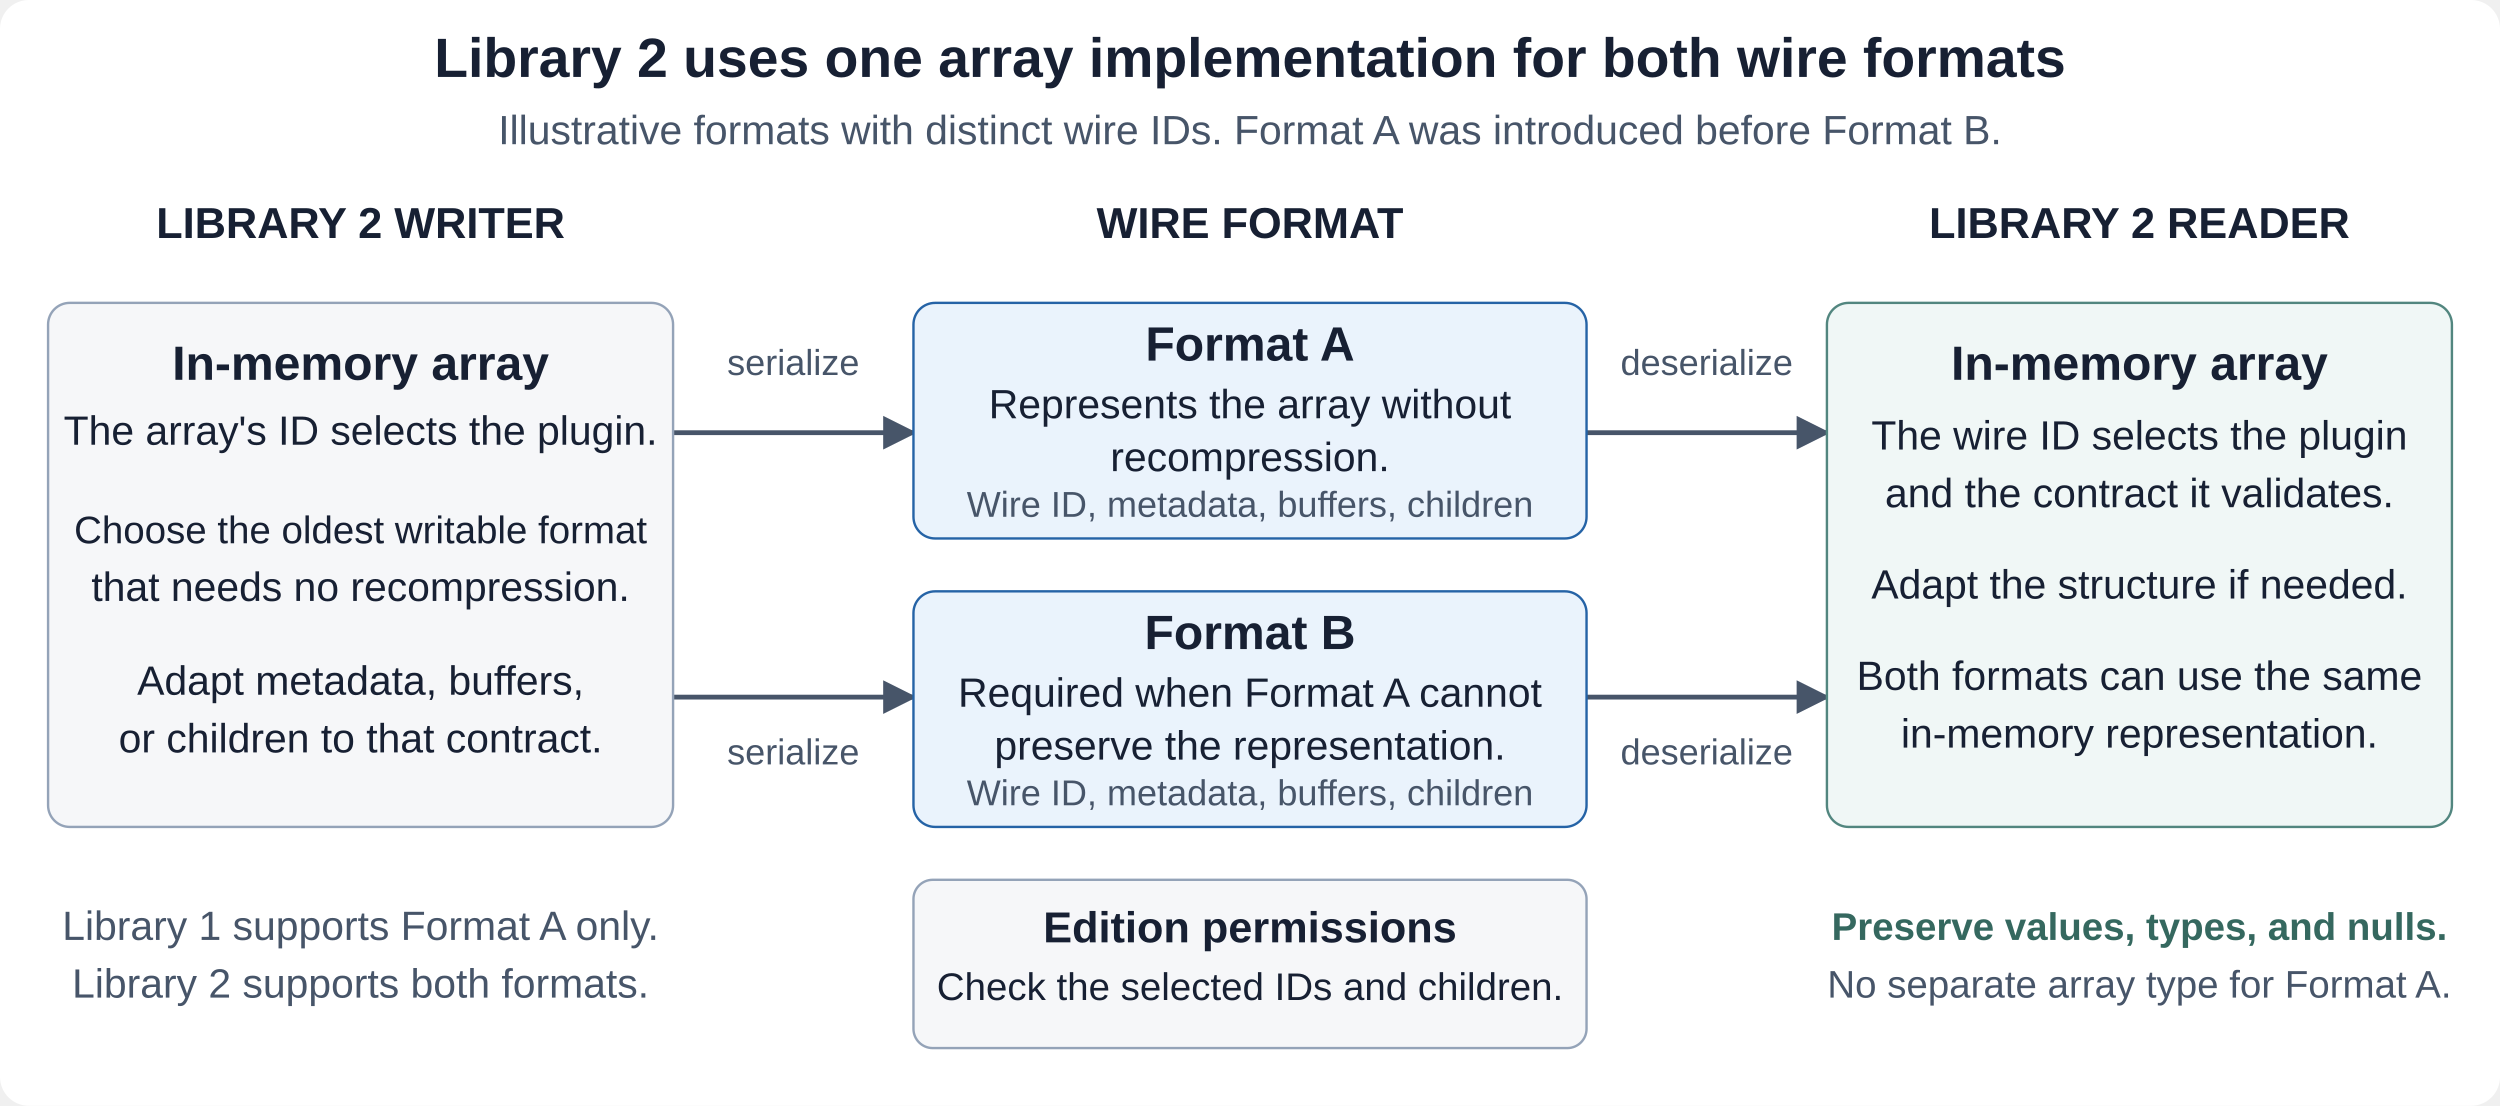
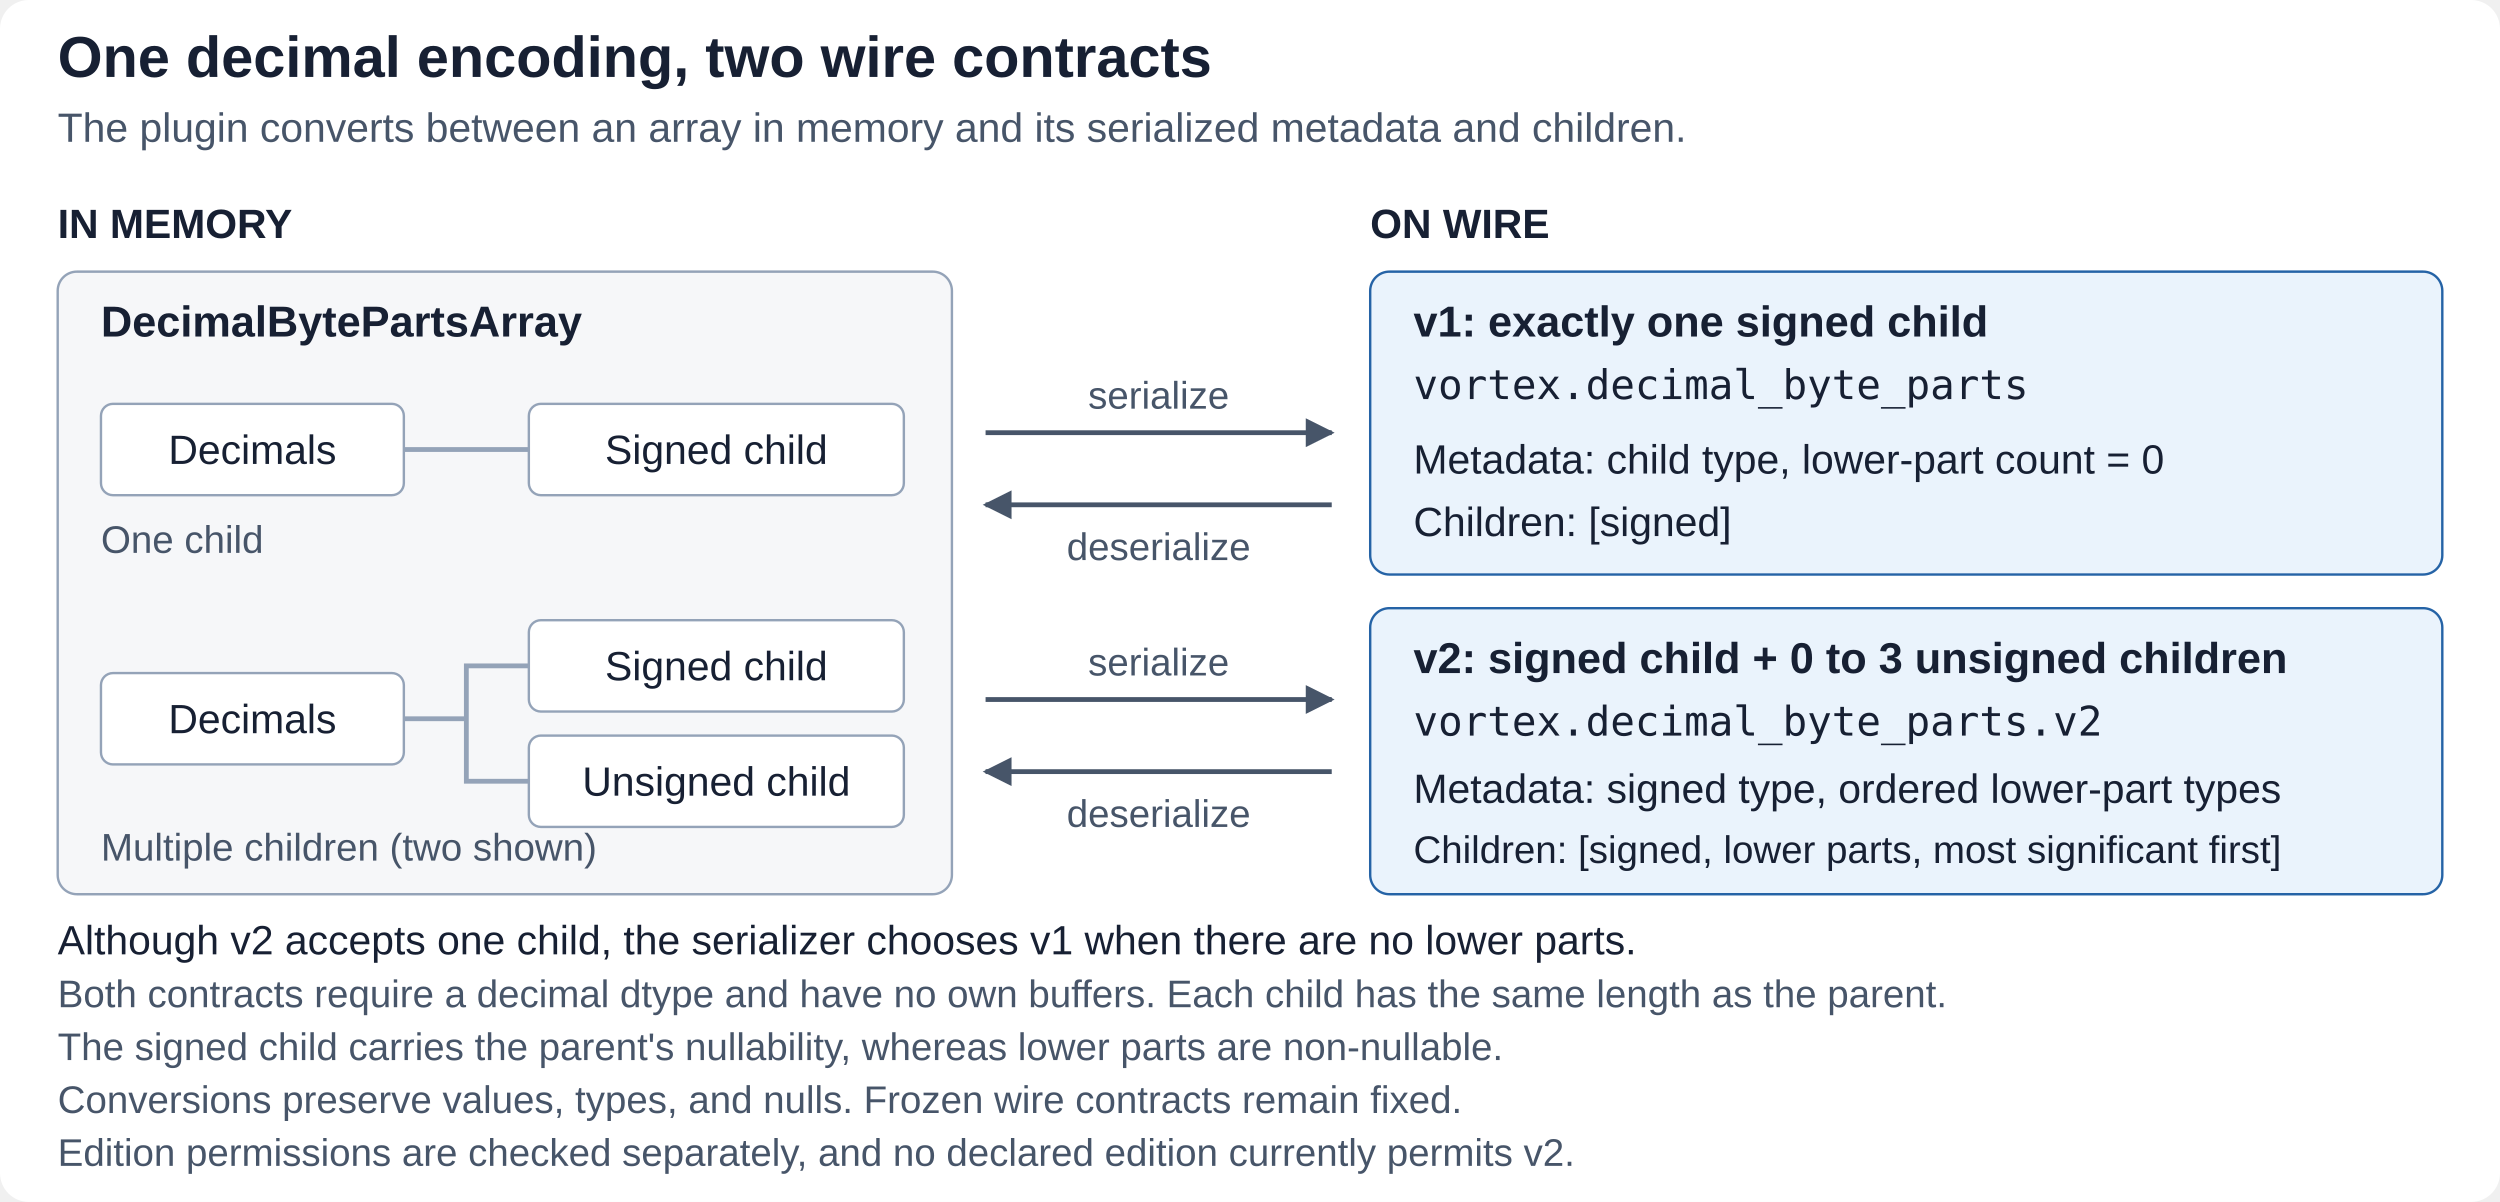
- <svg xmlns="http://www.w3.org/2000/svg" width="1040" height="460" viewBox="0 0 1040 460" role="img" aria-labelledby="title description">
+ <svg xmlns="http://www.w3.org/2000/svg" width="1040" height="500" viewBox="0 0 1040 500" role="img" aria-labelledby="title description">
  <defs>
-     <marker id="arrow" viewBox="0 0 10 10" refX="9" refY="5" markerWidth="7" markerHeight="7" orient="auto-start-reverse">
+     <marker id="arrow" viewBox="0 0 10 10" refX="9" refY="5" markerWidth="6" markerHeight="6" orient="auto-start-reverse">
      <path d="M 0 0 L 10 5 L 0 10 Z" fill="#475569" />
    </marker>
  </defs>
-   <rect width="1040" height="460" rx="12" fill="#ffffff" />
-   <g font-family="Arial, Helvetica, sans-serif" fill="#172033" text-anchor="middle">
-     <text x="520" y="32" font-size="23" font-weight="bold">Library 2 uses one array implementation for both wire formats</text>
-     <text x="520" y="60" font-size="17" fill="#475569">Illustrative formats with distinct wire IDs. Format A was introduced before Format B.</text>
-     <text x="150" y="99" font-size="18" font-weight="bold">LIBRARY 2 WRITER</text>
-     <text x="520" y="99" font-size="18" font-weight="bold">WIRE FORMAT</text>
-     <text x="890" y="99" font-size="18" font-weight="bold">LIBRARY 2 READER</text>
-     <g fill="none" stroke="#475569" stroke-width="2" marker-end="url(#arrow)">
-       <path d="M 280 180 H 380" />
-       <path d="M 280 290 H 380" />
-       <path d="M 660 180 H 760" />
-       <path d="M 660 290 H 760" />
-     </g>
-     <text x="330" y="156" font-size="15" fill="#475569">serialize</text>
-     <text x="330" y="318" font-size="15" fill="#475569">serialize</text>
-     <text x="710" y="156" font-size="15" fill="#475569">deserialize</text>
-     <text x="710" y="318" font-size="15" fill="#475569">deserialize</text>
-     <rect x="20" y="126" width="260" height="218" rx="9" fill="#f6f7f9" stroke="#94a3b8" />
-     <text x="150" y="158" font-size="20" font-weight="bold">In-memory array</text>
-     <text x="150" y="185" font-size="17">The array's ID selects the plugin.</text>
-     <text x="150" y="226" font-size="16">Choose the oldest writable format</text>
-     <text x="150" y="250" font-size="17">that needs no recompression.</text>
-     <text x="150" y="289" font-size="17">Adapt metadata, buffers,</text>
-     <text x="150" y="313" font-size="17">or children to that contract.</text>
-     <rect x="380" y="126" width="280" height="98" rx="9" fill="#eaf3fc" stroke="#2563a6" />
-     <text x="520" y="150" font-size="20" font-weight="bold">Format A</text>
-     <text x="520" y="174" font-size="17">Represents the array without</text>
-     <text x="520" y="196" font-size="17">recompression.</text>
-     <text x="520" y="215" font-size="15" fill="#475569">Wire ID, metadata, buffers, children</text>
-     <rect x="380" y="246" width="280" height="98" rx="9" fill="#eaf3fc" stroke="#2563a6" />
-     <text x="520" y="270" font-size="20" font-weight="bold">Format B</text>
-     <text x="520" y="294" font-size="17">Required when Format A cannot</text>
-     <text x="520" y="316" font-size="17">preserve the representation.</text>
-     <text x="520" y="335" font-size="15" fill="#475569">Wire ID, metadata, buffers, children</text>
-     <rect x="760" y="126" width="260" height="218" rx="9" fill="#f0f7f6" stroke="#52867f" />
-     <text x="890" y="158" font-size="20" font-weight="bold">In-memory array</text>
-     <text x="890" y="187" font-size="17">The wire ID selects the plugin</text>
-     <text x="890" y="211" font-size="17">and the contract it validates.</text>
-     <text x="890" y="249" font-size="17">Adapt the structure if needed.</text>
-     <text x="890" y="287" font-size="17">Both formats can use the same</text>
-     <text x="890" y="311" font-size="17">in-memory representation.</text>
-     <rect x="380" y="366" width="280" height="70" rx="8" fill="#f6f7f9" stroke="#94a3b8" />
-     <text x="520" y="392" font-size="18" font-weight="bold">Edition permissions</text>
-     <text x="520" y="416" font-size="16">Check the selected IDs and children.</text>
-     <text x="150" y="391" font-size="17" fill="#475569">Library 1 supports Format A only.</text>
-     <text x="150" y="415" font-size="17" fill="#475569">Library 2 supports both formats.</text>
-     <text x="890" y="391" font-size="16" font-weight="bold" fill="#35685f">Preserve values, types, and nulls.</text>
-     <text x="890" y="415" font-size="16" fill="#475569">No separate array type for Format A.</text>
+   <rect width="1040" height="500" rx="12" fill="#ffffff" />
+   <g font-family="Arial, Helvetica, sans-serif" fill="#172033">
+     <text x="24" y="32" font-size="24" font-weight="bold">One decimal encoding, two wire contracts</text>
+     <text x="24" y="59" font-size="17" fill="#475569">The plugin converts between an array in memory and its serialized metadata and children.</text>
+     <text x="24" y="99" font-size="17" font-weight="bold">IN MEMORY</text>
+     <text x="570" y="99" font-size="17" font-weight="bold">ON WIRE</text>
+     <rect x="24" y="113" width="372" height="259" rx="8" fill="#f6f7f9" stroke="#94a3b8" />
+     <text x="42" y="140" font-size="18" font-weight="bold">DecimalBytePartsArray</text>
+     <path d="M 168 187 H 220" fill="none" stroke="#94a3b8" stroke-width="2" />
+     <path d="M 168 299 H 194 V 277 H 220 M 194 299 V 325 H 220" fill="none" stroke="#94a3b8" stroke-width="2" />
+     <rect x="42" y="168" width="126" height="38" rx="5" fill="#ffffff" stroke="#94a3b8" />
+     <rect x="220" y="168" width="156" height="38" rx="5" fill="#ffffff" stroke="#94a3b8" />
+     <rect x="42" y="280" width="126" height="38" rx="5" fill="#ffffff" stroke="#94a3b8" />
+     <rect x="220" y="258" width="156" height="38" rx="5" fill="#ffffff" stroke="#94a3b8" />
+     <rect x="220" y="306" width="156" height="38" rx="5" fill="#ffffff" stroke="#94a3b8" />
+     <text x="105" y="193" font-size="17" text-anchor="middle">Decimals</text>
+     <text x="298" y="193" font-size="17" text-anchor="middle">Signed child</text>
+     <text x="105" y="305" font-size="17" text-anchor="middle">Decimals</text>
+     <text x="298" y="283" font-size="17" text-anchor="middle">Signed child</text>
+     <text x="298" y="331" font-size="17" text-anchor="middle">Unsigned child</text>
+     <text x="42" y="230" font-size="16" fill="#475569">One child</text>
+     <text x="42" y="358" font-size="16" fill="#475569">Multiple children (two shown)</text>
+     <path d="M 410 180 H 554" fill="none" stroke="#475569" stroke-width="2" marker-end="url(#arrow)" />
+     <path d="M 554 210 H 410" fill="none" stroke="#475569" stroke-width="2" marker-end="url(#arrow)" />
+     <path d="M 410 291 H 554" fill="none" stroke="#475569" stroke-width="2" marker-end="url(#arrow)" />
+     <path d="M 554 321 H 410" fill="none" stroke="#475569" stroke-width="2" marker-end="url(#arrow)" />
+     <text x="482" y="170" font-size="16" fill="#475569" text-anchor="middle">serialize</text>
+     <text x="482" y="233" font-size="16" fill="#475569" text-anchor="middle">deserialize</text>
+     <text x="482" y="281" font-size="16" fill="#475569" text-anchor="middle">serialize</text>
+     <text x="482" y="344" font-size="16" fill="#475569" text-anchor="middle">deserialize</text>
+     <rect x="570" y="113" width="446" height="126" rx="8" fill="#eaf3fc" stroke="#2563a6" />
+     <text x="588" y="140" font-size="18" font-weight="bold">v1: exactly one signed child</text>
+     <text x="588" y="166" font-size="17" font-family="monospace">vortex.decimal_byte_parts</text>
+     <text x="588" y="197" font-size="17">Metadata: child type, lower-part count = 0</text>
+     <text x="588" y="223" font-size="17">Children: [signed]</text>
+     <rect x="570" y="253" width="446" height="119" rx="8" fill="#eaf3fc" stroke="#2563a6" />
+     <text x="588" y="280" font-size="18" font-weight="bold">v2: signed child + 0 to 3 unsigned children</text>
+     <text x="588" y="306" font-size="17" font-family="monospace">vortex.decimal_byte_parts.v2</text>
+     <text x="588" y="334" font-size="17">Metadata: signed type, ordered lower-part types</text>
+     <text x="588" y="359" font-size="16">Children: [signed, lower parts, most significant first]</text>
+     <text x="24" y="397" font-size="17">Although v2 accepts one child, the serializer chooses v1 when there are no lower parts.</text>
+     <text x="24" y="419" font-size="16" fill="#475569">Both contracts require a decimal dtype and have no own buffers. Each child has the same length as the parent.</text>
+     <text x="24" y="441" font-size="16" fill="#475569">The signed child carries the parent's nullability, whereas lower parts are non-nullable.</text>
+     <text x="24" y="463" font-size="16" fill="#475569">Conversions preserve values, types, and nulls. Frozen wire contracts remain fixed.</text>
+     <text x="24" y="485" font-size="16" fill="#475569">Edition permissions are checked separately, and no declared edition currently permits v2.</text>
  </g>
</svg>
